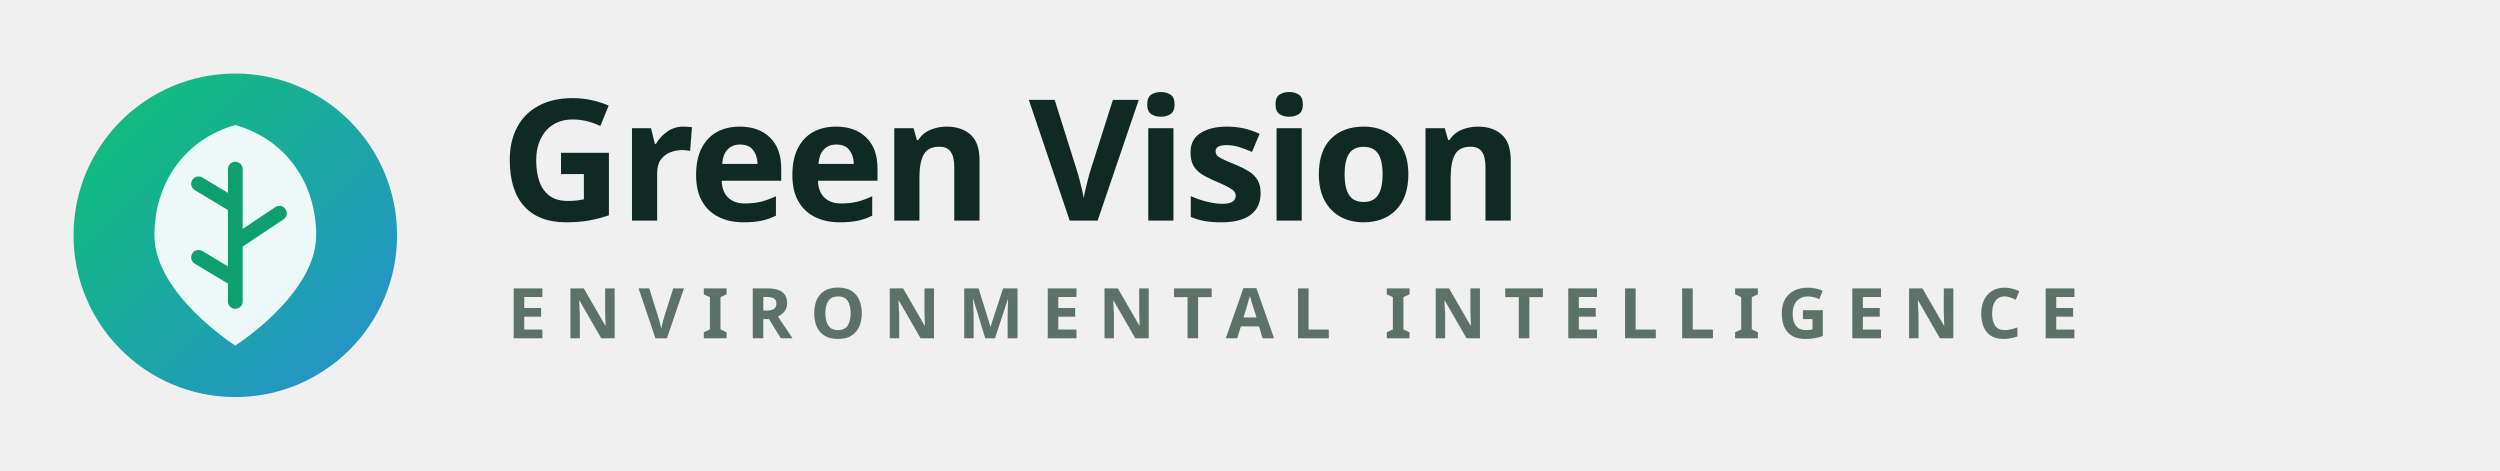
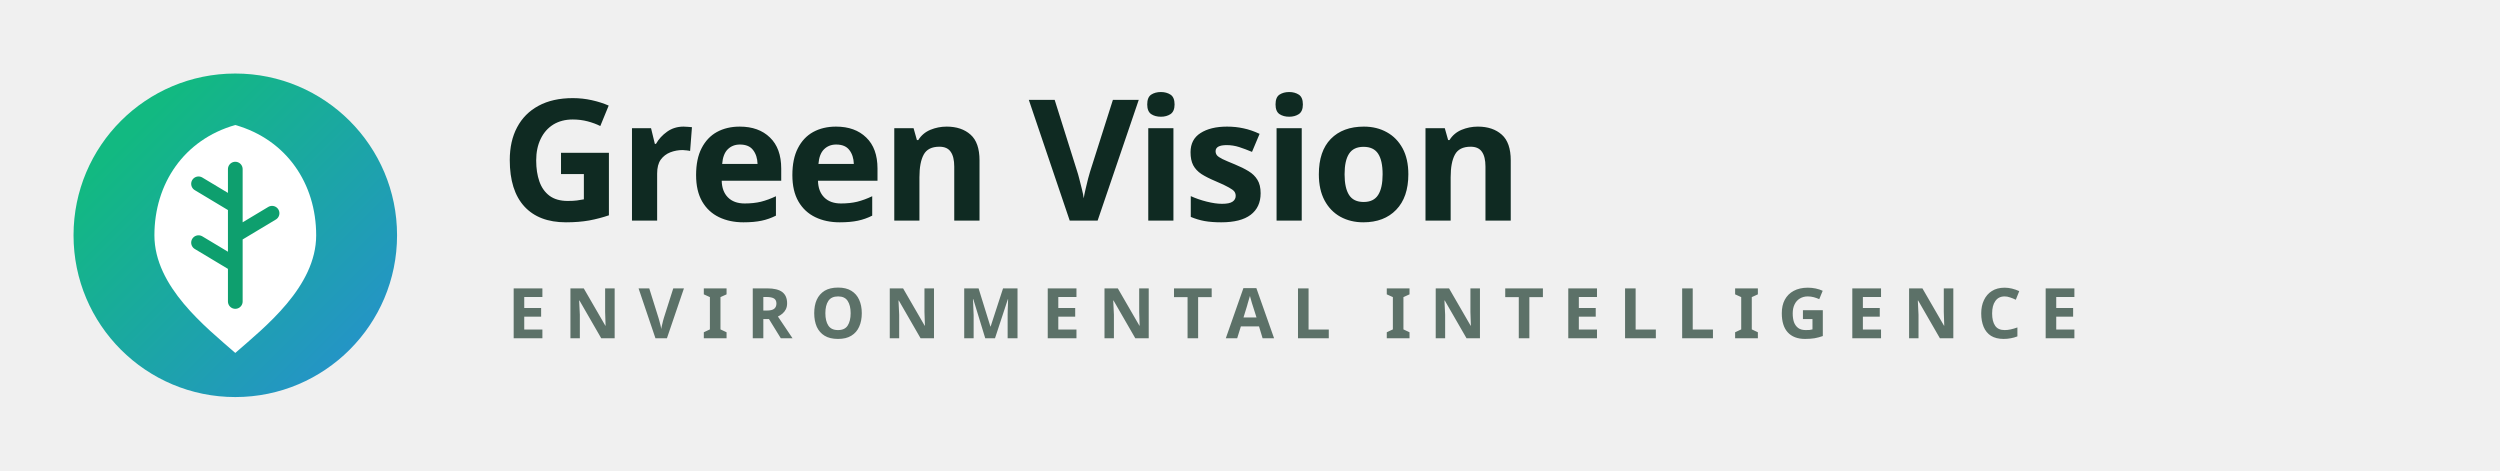
<svg xmlns="http://www.w3.org/2000/svg" viewBox="0 0 340 64" width="1360" height="256" role="img" aria-label="Green Vision — Environmental Intelligence">
  <defs>
    <linearGradient id="gvGradL" x1="8" y1="12" x2="56" y2="60" gradientUnits="userSpaceOnUse">
      <stop stop-color="#12b981" />
      <stop offset="1" stop-color="#2f7ef0" />
    </linearGradient>
  </defs>
  <g transform="translate(8 8)">
    <circle cx="24" cy="24" r="22" fill="url(#gvGradL)" />
-     <path d="M24 9C17 11 13 17 13 24c0 8 11 15 11 15s11-7 11-15c0-7-4-13-11-15z" fill="#fff" opacity=".92" />
-     <path d="M24 15v18M24 20l-5-3M24 25l6-4M24 30l-5-3" stroke="#0e9f6e" stroke-width="2" stroke-linecap="round" fill="none" />
+     <path d="M24 9C17 11 13 17 13 24c0 7 7 12.5 11 16c4-3.5 11-9 11-16 0-7-4-13-11-15z" fill="#fff" />
+     <path d="M24 15v18M24 20l-5-3M24 24l5-3M24 28l-5-3" stroke="#0e9f6e" stroke-width="2" stroke-linecap="round" fill="none" />
  </g>
  <text x="68" y="30" font-family="Sora, 'Segoe UI', system-ui, sans-serif" font-size="23" font-weight="800" letter-spacing="-.5" fill="#0f2a22">Green Vision</text>
  <text x="69" y="46" font-family="Manrope, 'Segoe UI', system-ui, sans-serif" font-size="9.5" font-weight="700" letter-spacing="2.4" fill="#5c7168">ENVIRONMENTAL INTELLIGENCE</text>
</svg>
